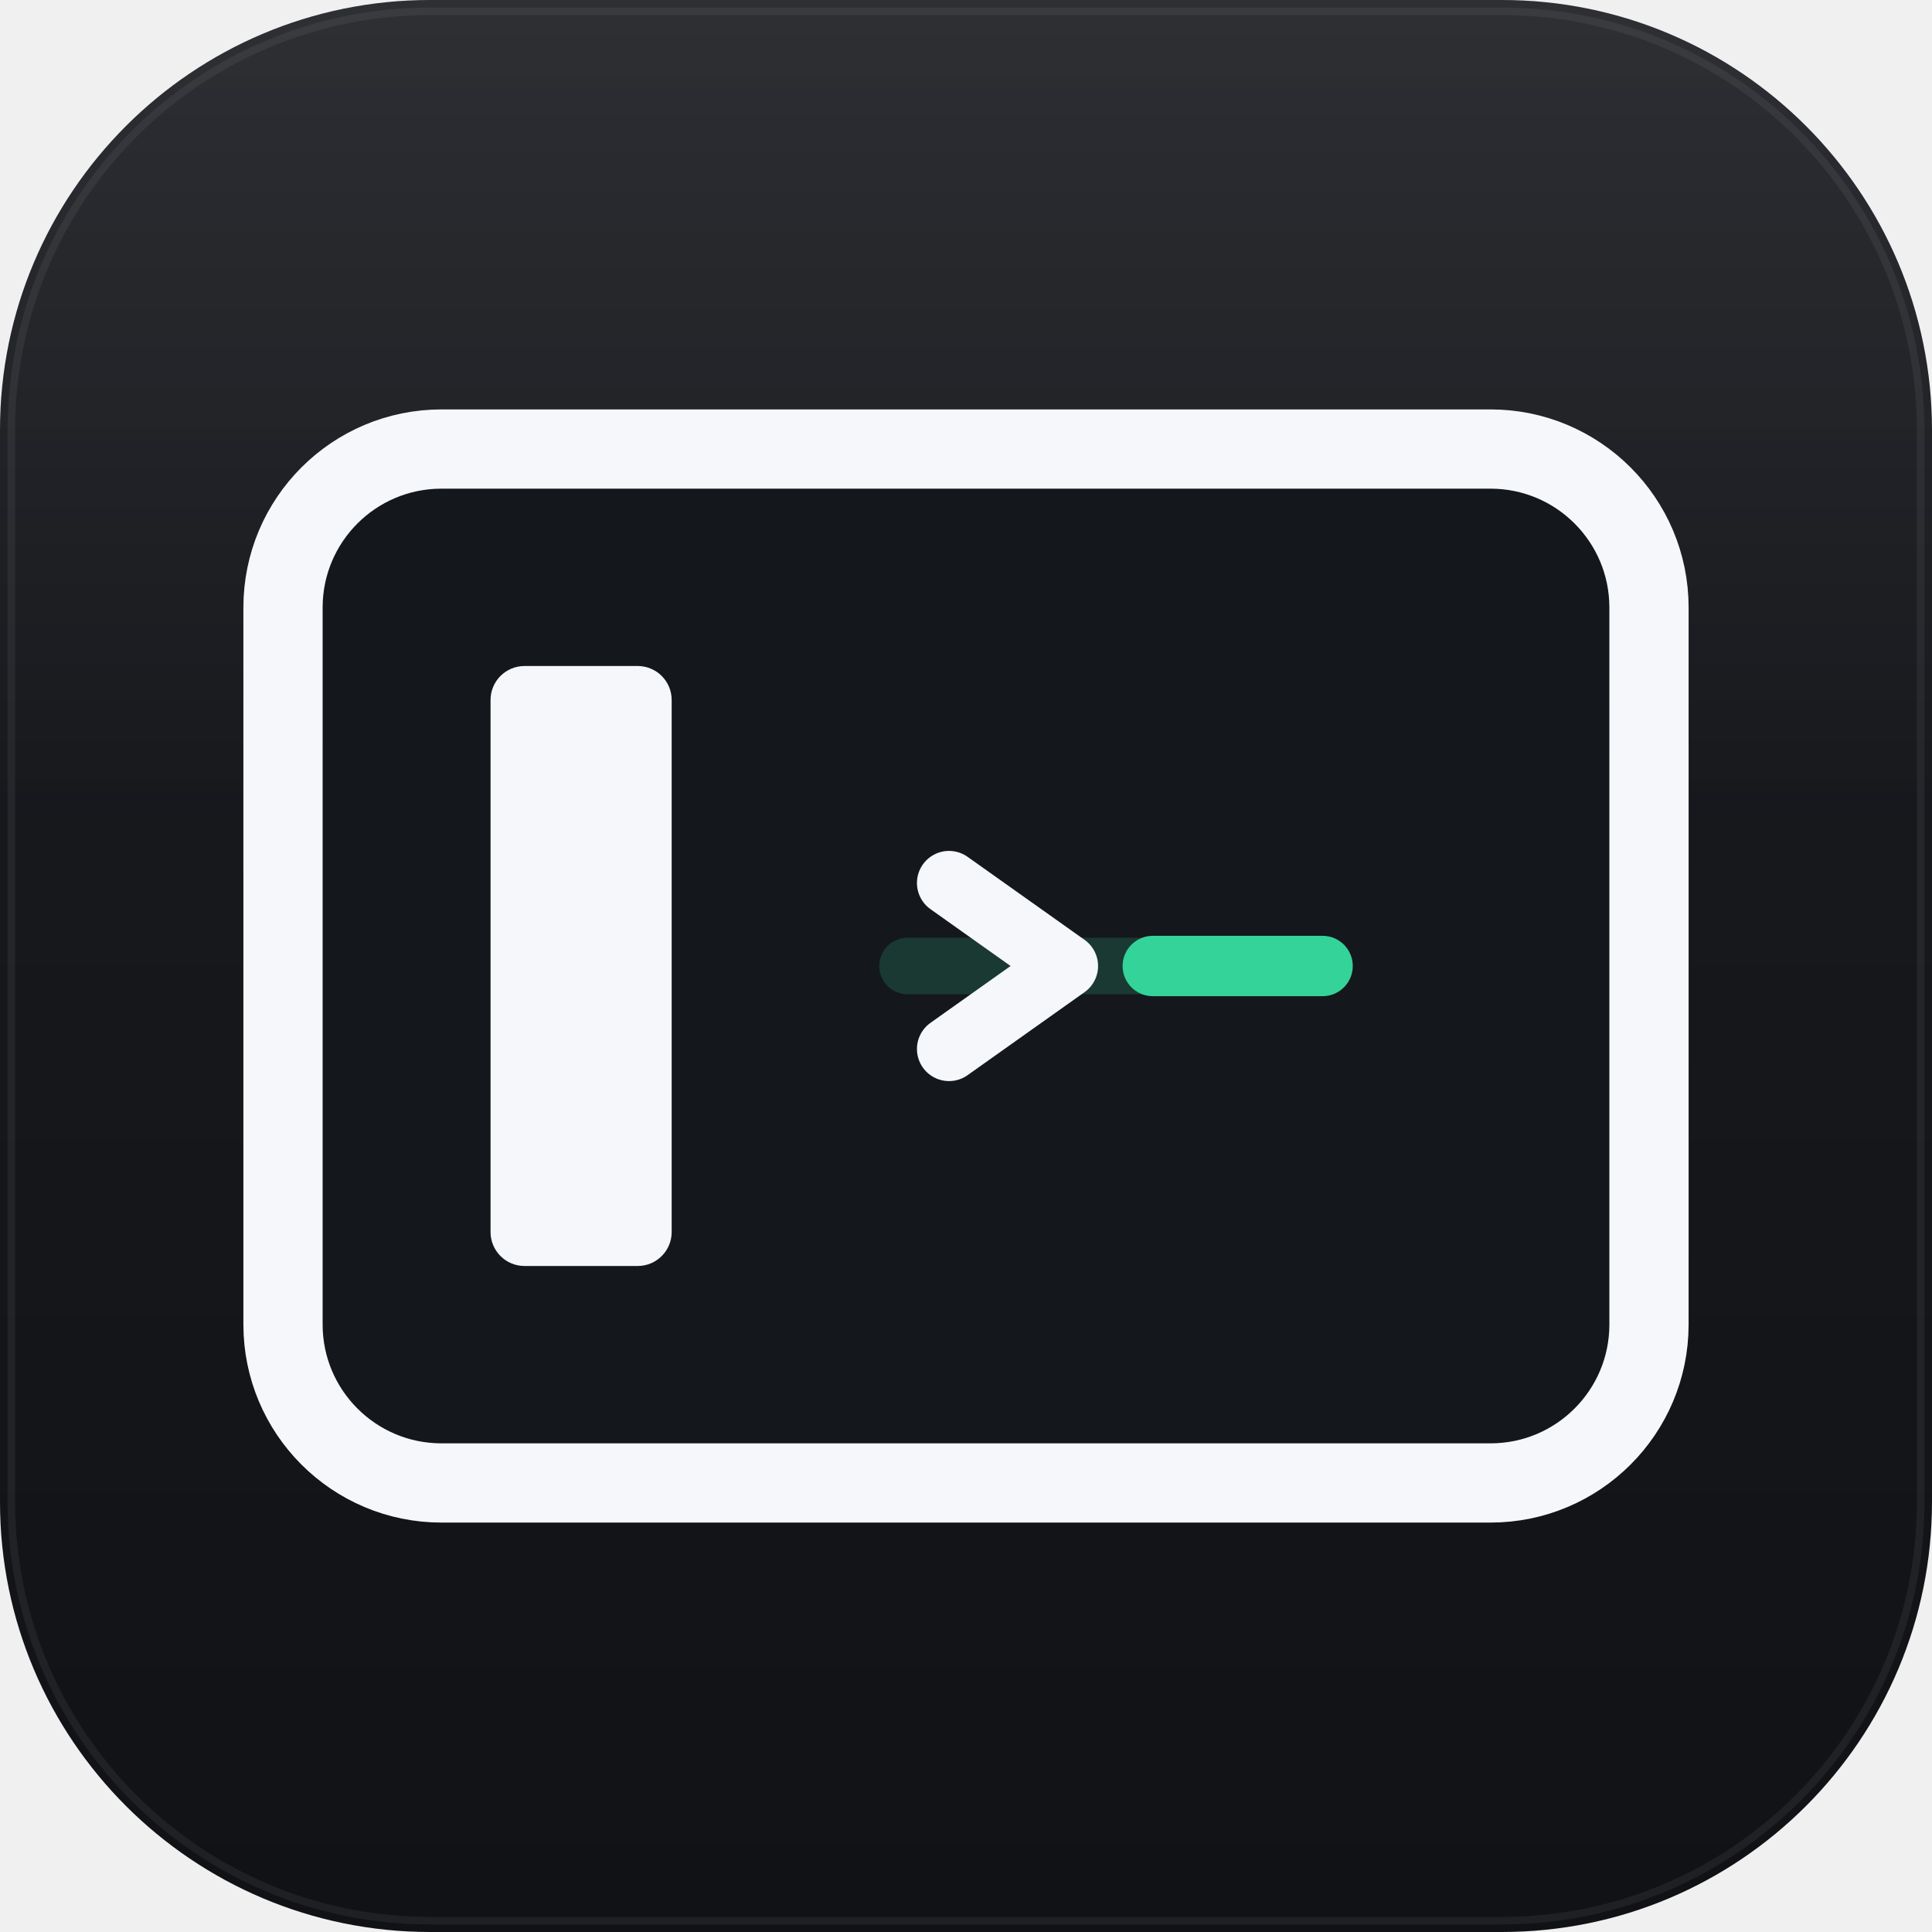
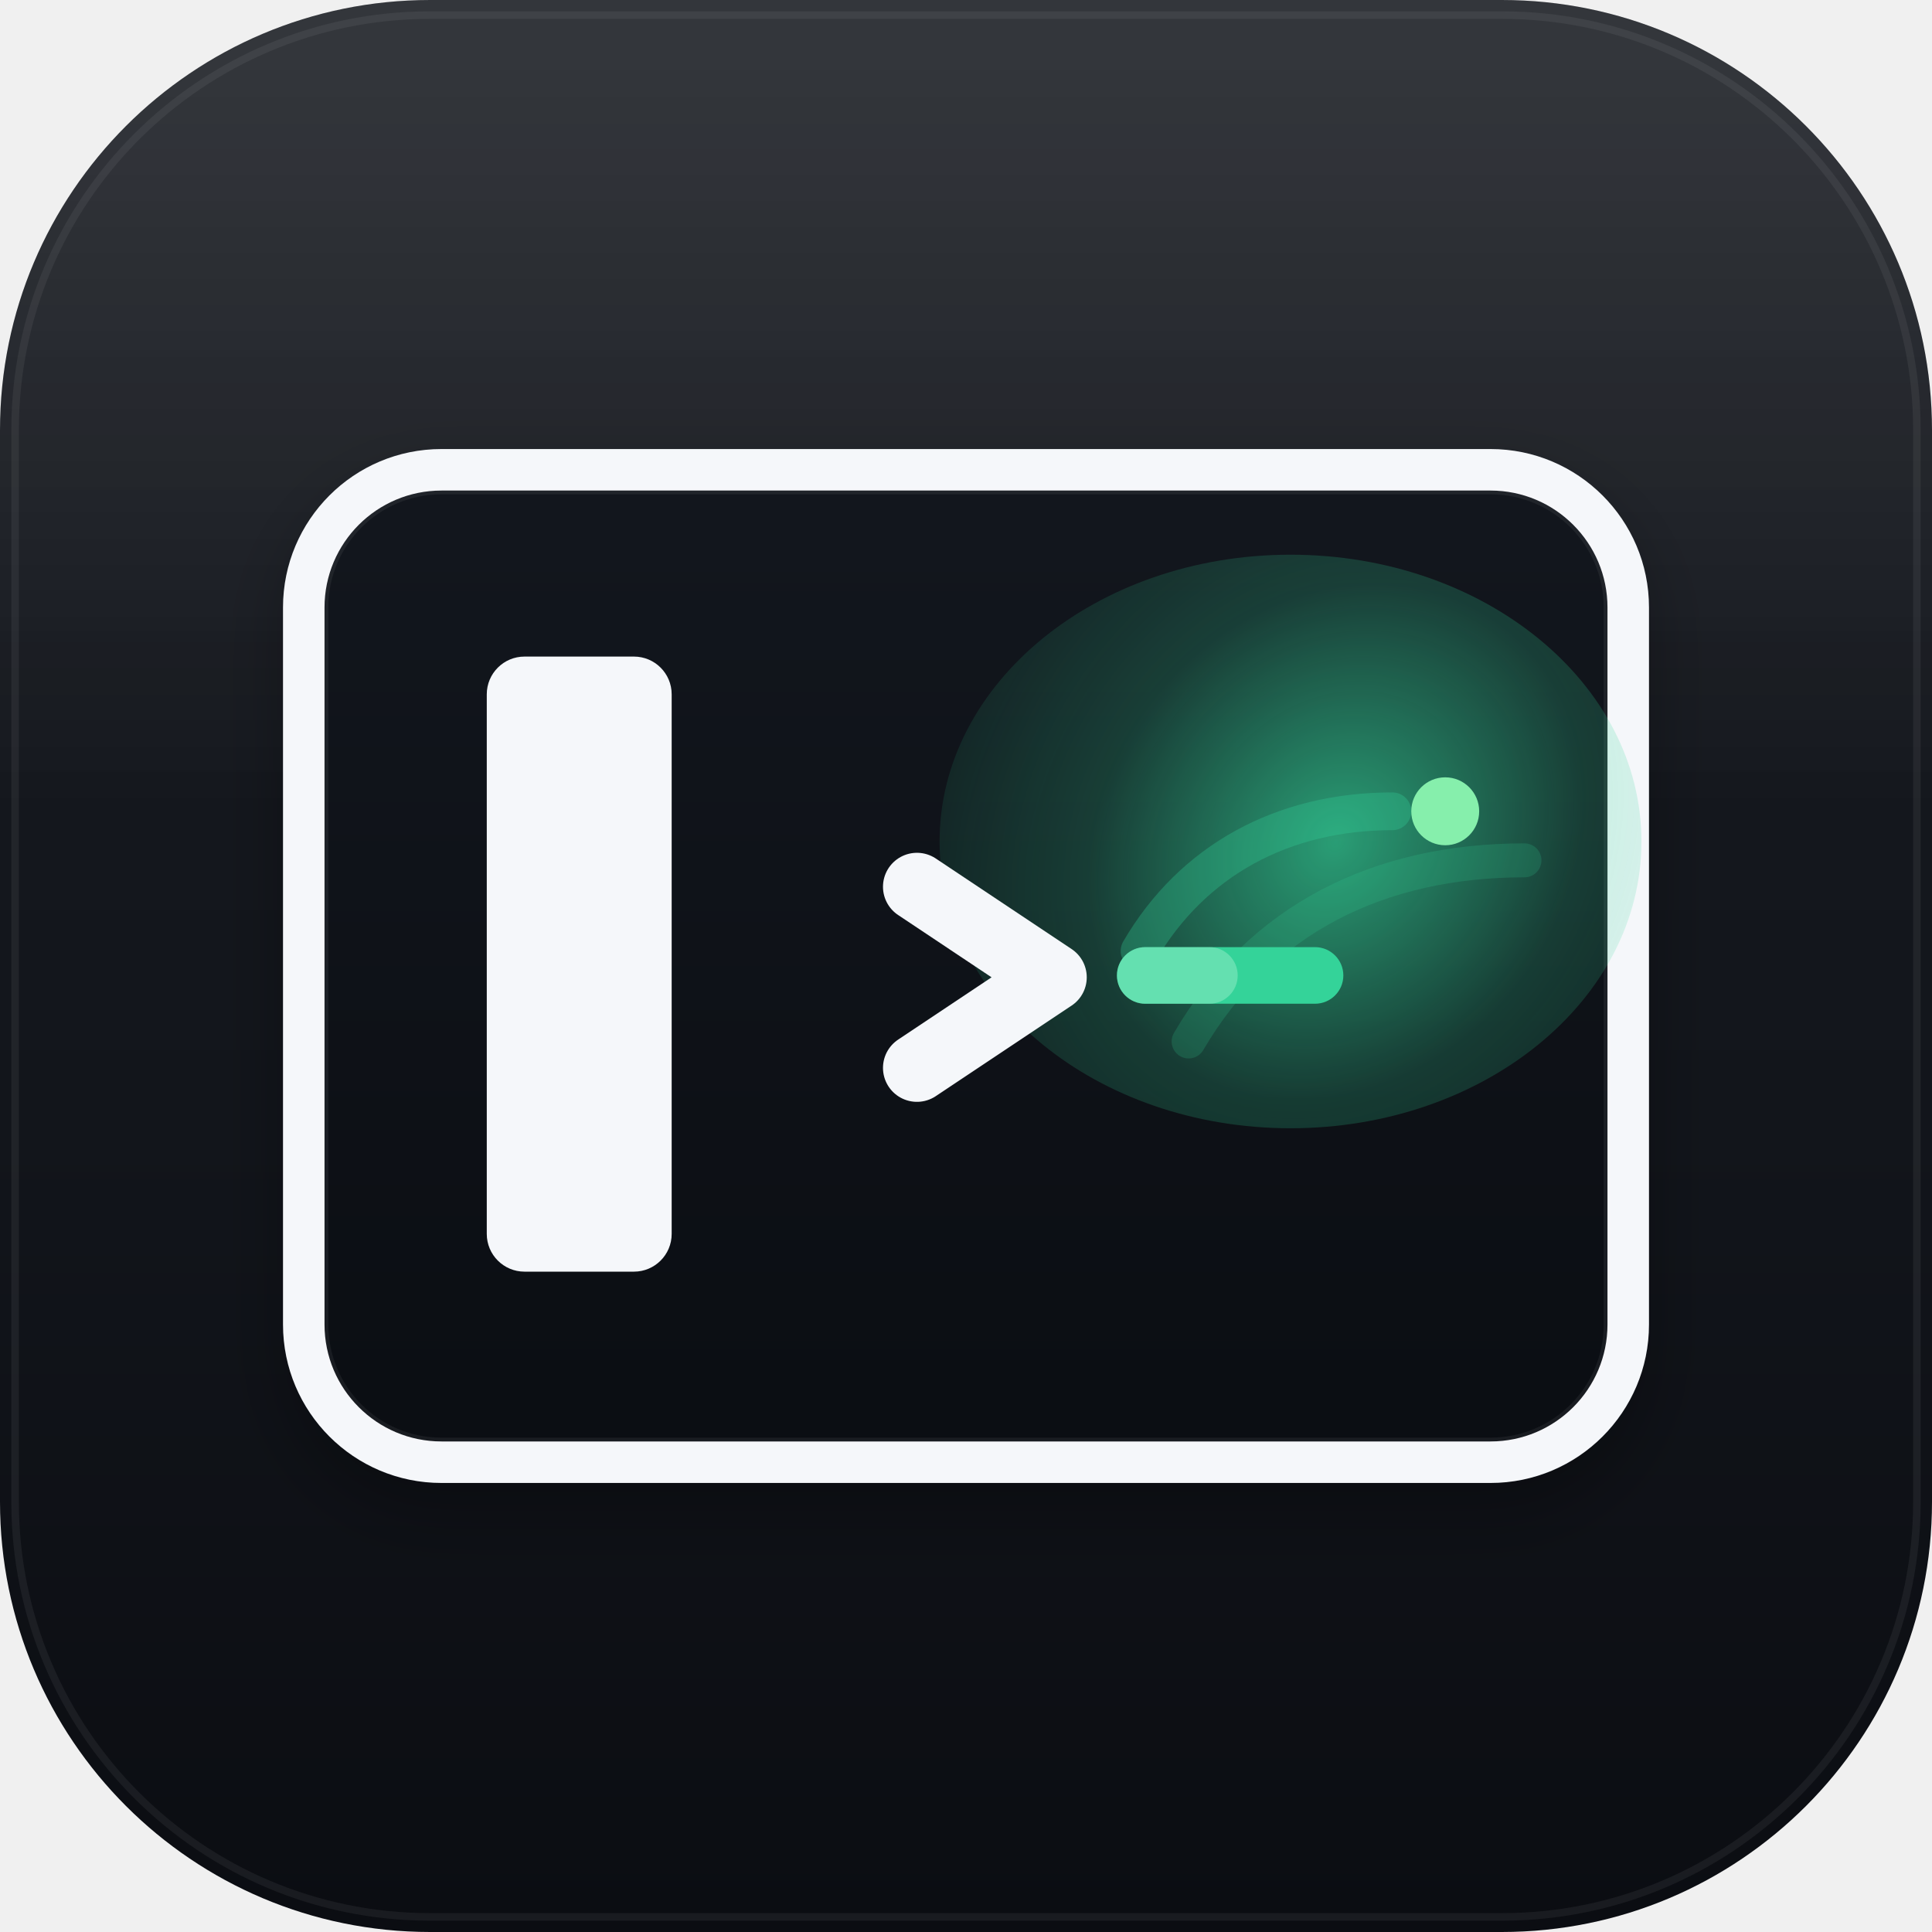
<svg xmlns="http://www.w3.org/2000/svg" width="1024" height="1024" viewBox="0 0 1024 1024" fill="none">
  <defs>
    <linearGradient id="tile-fill" x1="512" y1="0" x2="512" y2="1024" gradientUnits="userSpaceOnUse">
-       <stop offset="0" stop-color="#1B1D22" />
-       <stop offset="1" stop-color="#111215" />
+       <stop offset="0" stop-color="#1A1D23" />
+       <stop offset="0.58" stop-color="#12151B" />
+       <stop offset="1" stop-color="#0B0D12" />
    </linearGradient>
-     <linearGradient id="tile-highlight" x1="512" y1="0" x2="512" y2="424" gradientUnits="userSpaceOnUse">
-       <stop offset="0" stop-color="white" stop-opacity="0.08" />
+     <linearGradient id="tile-highlight" x1="512" y1="44" x2="512" y2="430" gradientUnits="userSpaceOnUse">
+       <stop offset="0" stop-color="white" stop-opacity="0.11" />
      <stop offset="1" stop-color="white" stop-opacity="0" />
    </linearGradient>
+     <linearGradient id="screen-fill" x1="512" y1="280" x2="512" y2="744" gradientUnits="userSpaceOnUse">
+       <stop offset="0" stop-color="#12161D" />
+       <stop offset="1" stop-color="#0B0E13" />
+     </linearGradient>
+     <radialGradient id="pulse-glow" cx="0" cy="0" r="1" gradientUnits="userSpaceOnUse" gradientTransform="translate(708 446) rotate(128.8) scale(320.132 270.339)">
+       <stop offset="0" stop-color="#34D399" stop-opacity="0.72" />
+       <stop offset="0.45" stop-color="#34D399" stop-opacity="0.22" />
+       <stop offset="1" stop-color="#34D399" stop-opacity="0" />
+     </radialGradient>
+     <filter id="shadow" x="102" y="190" width="820" height="654" filterUnits="userSpaceOnUse" color-interpolation-filters="sRGB">
+       <feFlood flood-opacity="0" result="BackgroundImageFix" />
+       <feColorMatrix in="SourceAlpha" type="matrix" values="0 0 0 0 0 0 0 0 0 0 0 0 0 0 0 0 0 0 127 0" result="hardAlpha" />
+       <feOffset dy="16" />
+       <feGaussianBlur stdDeviation="18" />
+       <feComposite in2="hardAlpha" operator="out" />
+       <feColorMatrix type="matrix" values="0 0 0 0 0 0 0 0 0 0 0 0 0 0 0 0 0 0 0.28 0" />
+       <feBlend mode="normal" in2="BackgroundImageFix" result="effect1_dropShadow_1_1" />
+       <feBlend mode="normal" in="SourceGraphic" in2="effect1_dropShadow_1_1" result="shape" />
+     </filter>
  </defs>
  <rect width="1024" height="1024" rx="228" fill="url(#tile-fill)" />
  <rect width="1024" height="1024" rx="228" fill="url(#tile-highlight)" />
-   <rect x="6" y="6" width="1012" height="1012" rx="222" stroke="white" stroke-opacity="0.06" stroke-width="4" />
-   <rect x="171" y="259" width="682" height="506" rx="63" fill="#14171C" />
-   <rect x="150" y="238" width="724" height="548" rx="84" stroke="#F5F7FA" stroke-width="42" />
-   <rect x="260" y="353" width="96" height="318" rx="18" fill="#F5F7FA" />
-   <rect x="466" y="497" width="250" height="30" rx="15" fill="#34D399" fill-opacity="0.18" />
-   <path d="M503 468L565 512L503 556" stroke="#F5F7FA" stroke-width="34" stroke-linecap="round" stroke-linejoin="round" />
-   <rect x="595" y="496" width="122" height="32" rx="16" fill="#34D399" />
+   <rect x="8" y="8" width="1008" height="1008" rx="220" stroke="white" stroke-opacity="0.06" stroke-width="4" />
+   <g filter="url(#shadow)">
+     <rect x="150" y="238" width="724" height="548" rx="84" fill="#F5F7FA" />
+     <rect x="172" y="260" width="680" height="504" rx="62" fill="url(#screen-fill)" />
+     <rect x="172" y="260" width="680" height="504" rx="62" stroke="white" stroke-opacity="0.06" stroke-width="4" />
+     <rect x="258" y="348" width="98" height="326" rx="20" fill="#F5F7FA" />
+     <ellipse cx="684" cy="446" rx="186" ry="152" fill="url(#pulse-glow)" />
+     <path d="M604 504C632 456 680 430 738 430" stroke="#34D399" stroke-opacity="0.3" stroke-width="20" stroke-linecap="round" />
+     <path d="M630 552C668 487 731 456 808 456" stroke="#34D399" stroke-opacity="0.18" stroke-width="18" stroke-linecap="round" />
+     <circle cx="766" cy="430" r="18" fill="#86EFAC" />
+     <path d="M486 470L558 518L486 566" stroke="#F5F7FA" stroke-width="36" stroke-linecap="round" stroke-linejoin="round" />
+     <rect x="592" y="502" width="120" height="30" rx="15" fill="#34D399" />
+     <rect x="592" y="502" width="64" height="30" rx="15" fill="#A7F3D0" fill-opacity="0.42" />
+   </g>
</svg>
